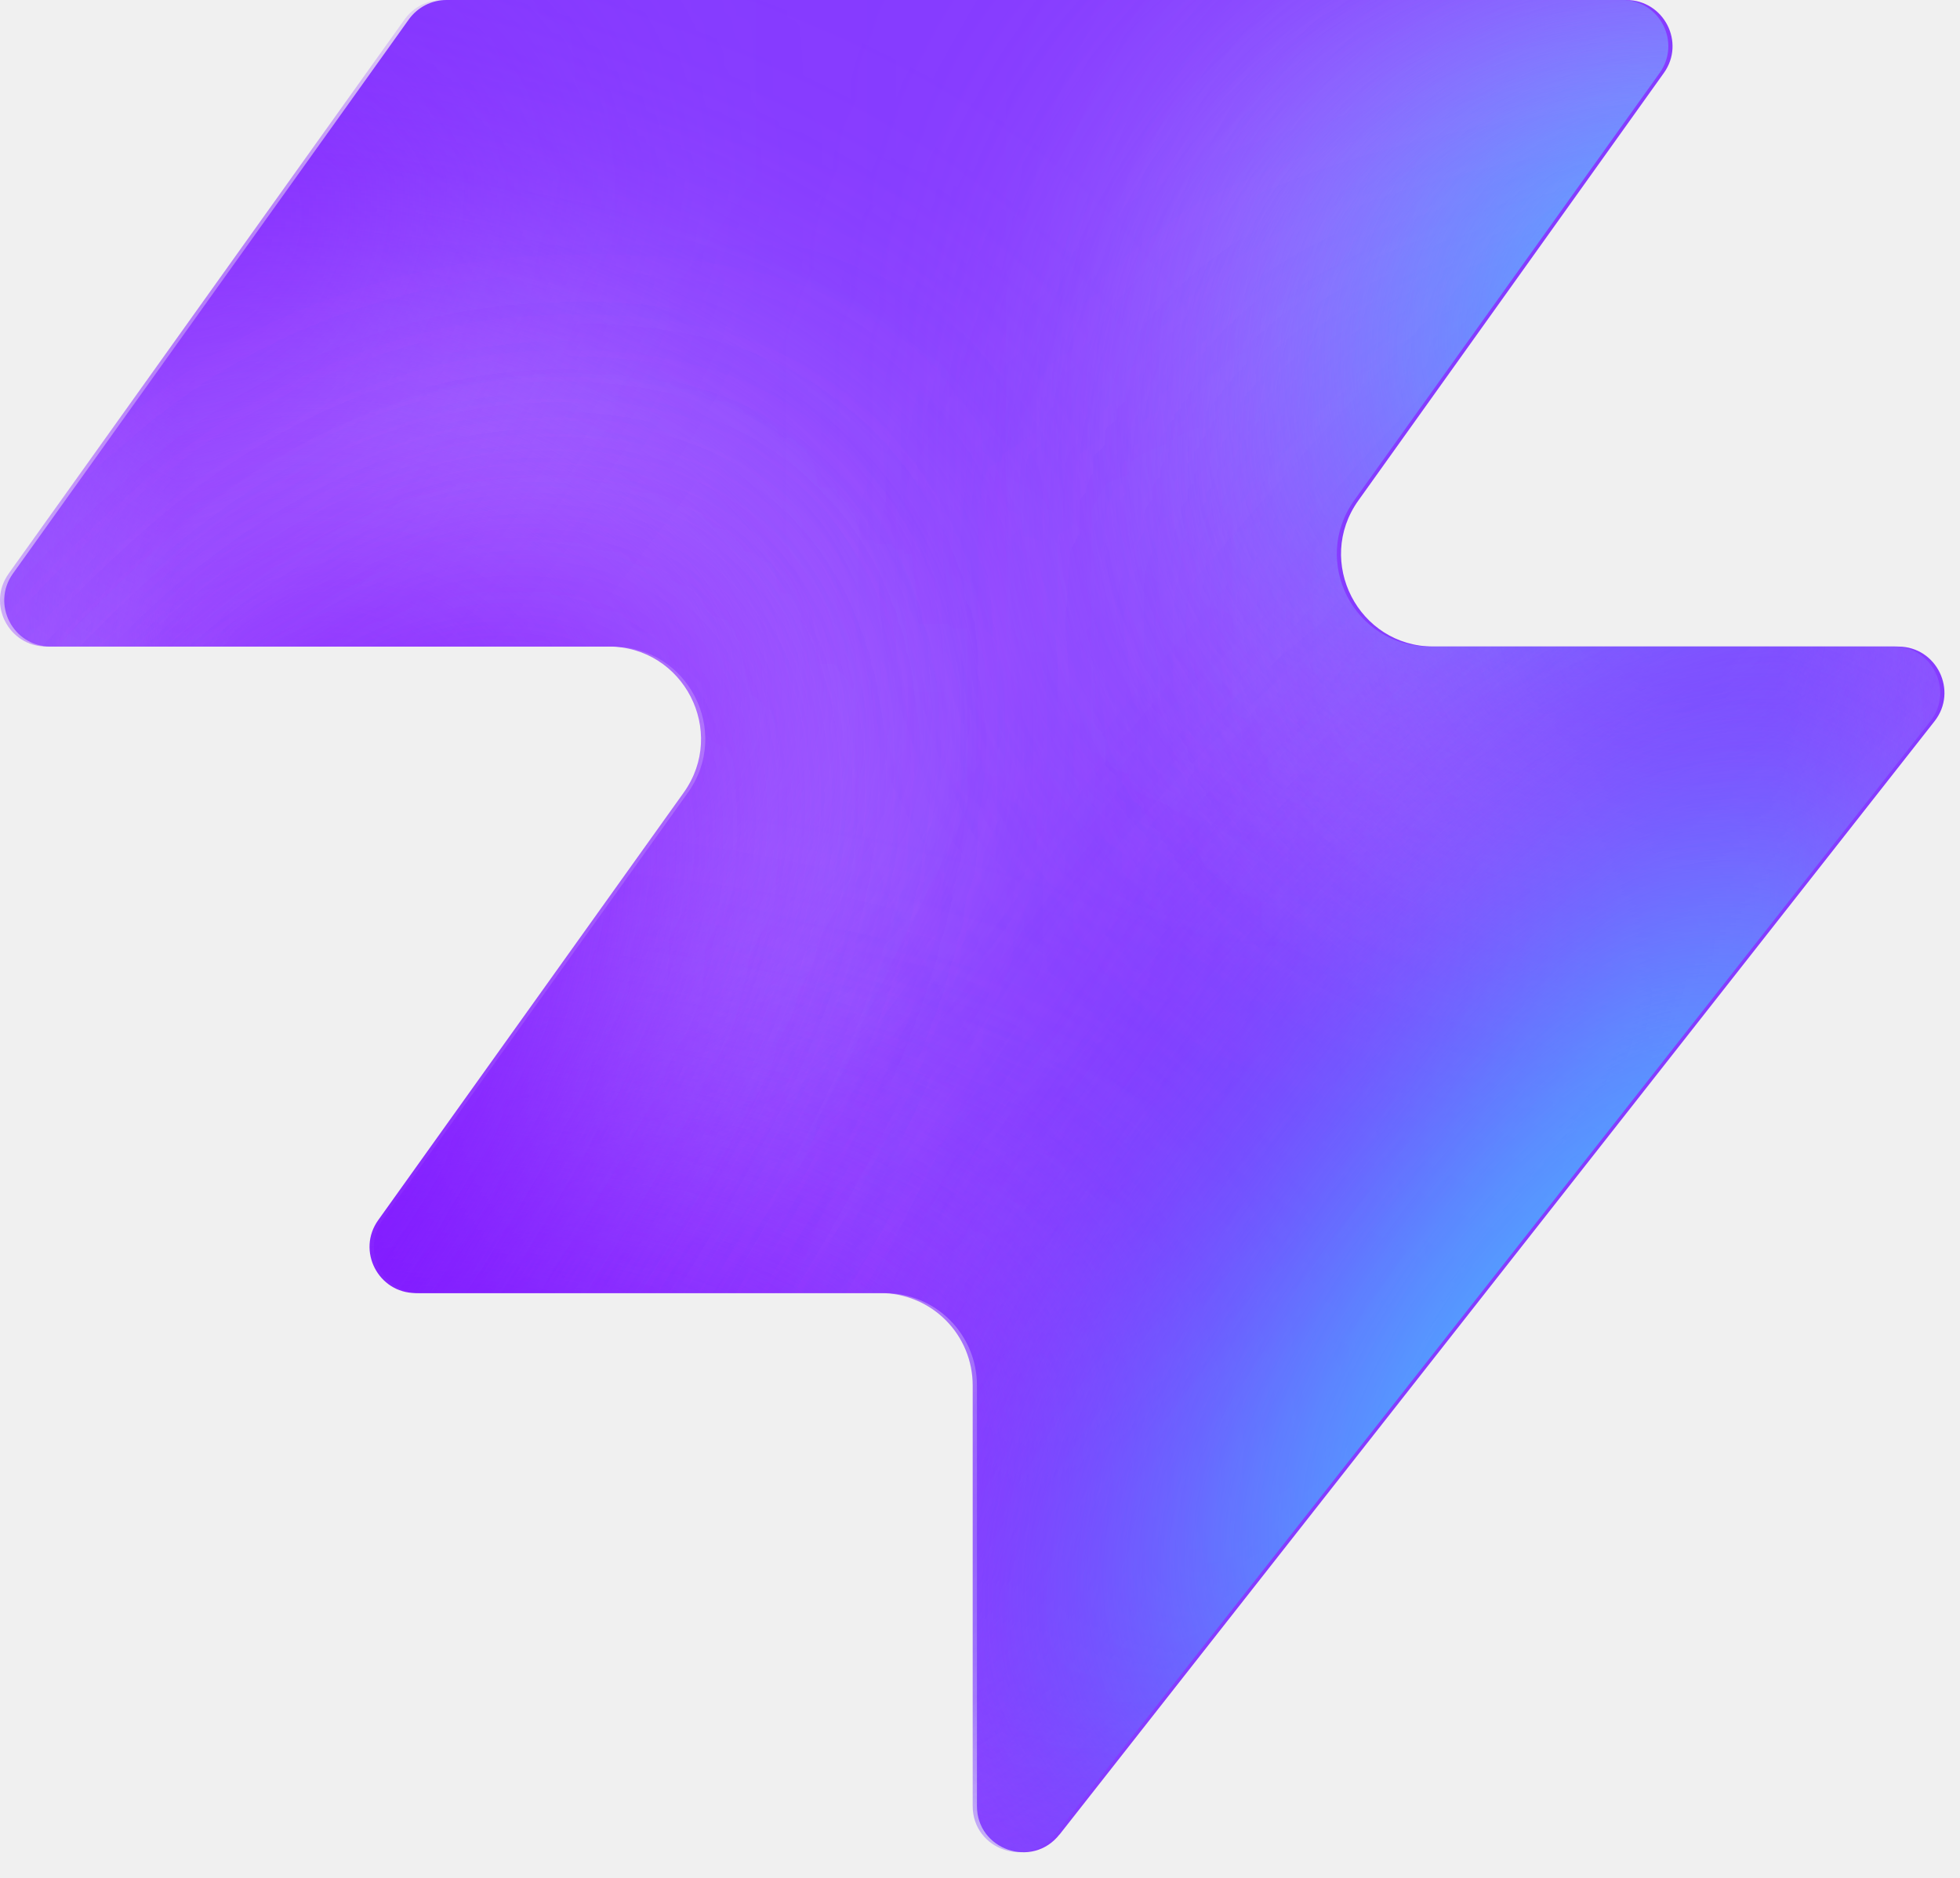
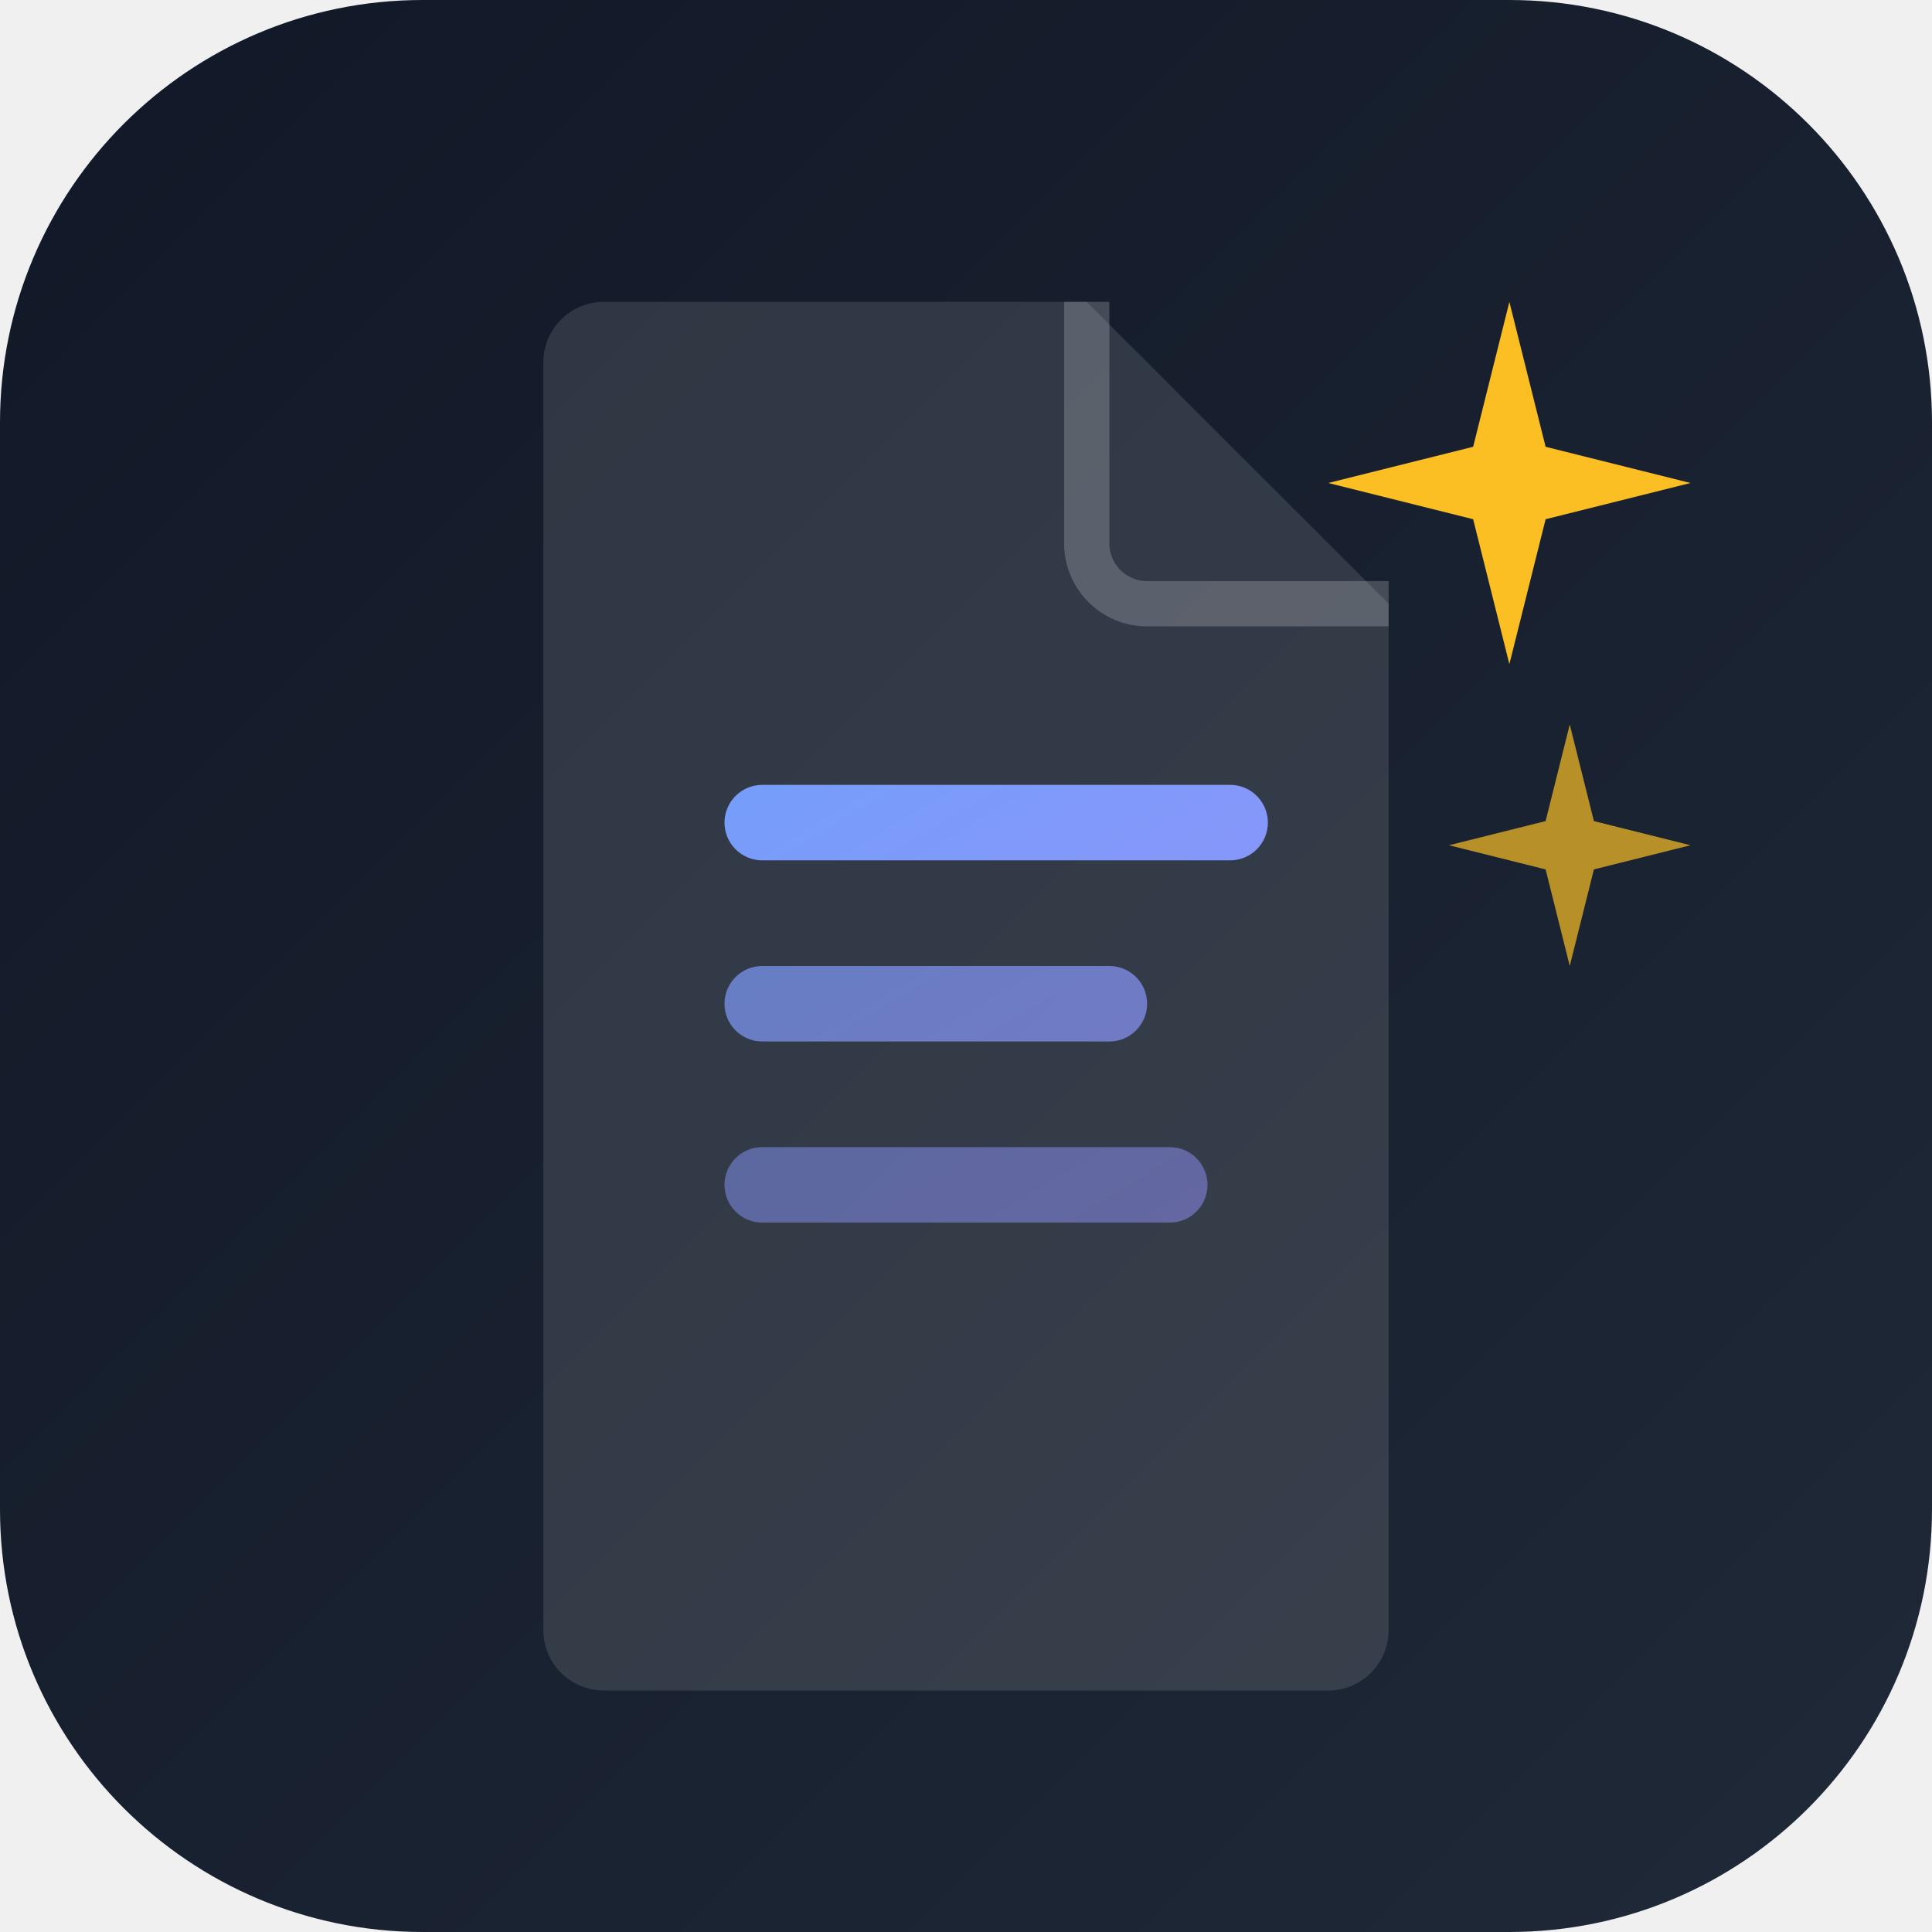
- <svg xmlns="http://www.w3.org/2000/svg" width="48" height="46" fill="none" viewBox="0 0 48 46">
-   <path fill="#863bff" d="M25.946 44.938c-.664.845-2.021.375-2.021-.698V33.937a2.26 2.26 0 0 0-2.262-2.262H10.287c-.92 0-1.456-1.04-.92-1.788l7.48-10.471c1.07-1.497 0-3.578-1.842-3.578H1.237c-.92 0-1.456-1.04-.92-1.788L10.013.474c.214-.297.556-.474.92-.474h28.894c.92 0 1.456 1.04.92 1.788l-7.48 10.471c-1.07 1.498 0 3.579 1.842 3.579h11.377c.943 0 1.473 1.088.89 1.83L25.947 44.94z" style="fill:#863bff;fill:color(display-p3 .525 .23 1);fill-opacity:1" />
-   <mask id="a" width="48" height="46" x="0" y="0" maskUnits="userSpaceOnUse" style="mask-type:alpha">
-     <path fill="#000" d="M25.842 44.938c-.664.844-2.021.375-2.021-.698V33.937a2.26 2.26 0 0 0-2.262-2.262H10.183c-.92 0-1.456-1.04-.92-1.788l7.48-10.471c1.07-1.498 0-3.579-1.842-3.579H1.133c-.92 0-1.456-1.04-.92-1.787L9.91.473c.214-.297.556-.474.92-.474h28.894c.92 0 1.456 1.04.92 1.788l-7.48 10.471c-1.07 1.498 0 3.578 1.842 3.578h11.377c.943 0 1.473 1.088.89 1.832L25.843 44.94z" style="fill:#000;fill-opacity:1" />
-   </mask>
-   <g mask="url(#a)">
-     <g filter="url(#b)">
-       <ellipse cx="5.508" cy="14.704" fill="#ede6ff" rx="5.508" ry="14.704" style="fill:#ede6ff;fill:color(display-p3 .927 .903 1);fill-opacity:1" transform="matrix(.00324 1 1 -.00324 -4.47 31.516)" />
-     </g>
-     <g filter="url(#c)">
-       <ellipse cx="10.399" cy="29.851" fill="#ede6ff" rx="10.399" ry="29.851" style="fill:#ede6ff;fill:color(display-p3 .927 .903 1);fill-opacity:1" transform="matrix(.00324 1 1 -.00324 -39.328 7.883)" />
-     </g>
-     <g filter="url(#d)">
-       <ellipse cx="5.508" cy="30.487" fill="#7e14ff" rx="5.508" ry="30.487" style="fill:#7e14ff;fill:color(display-p3 .492 .077 1);fill-opacity:1" transform="rotate(89.814 -25.913 -14.639)scale(1 -1)" />
-     </g>
-     <g filter="url(#e)">
-       <ellipse cx="5.508" cy="30.599" fill="#7e14ff" rx="5.508" ry="30.599" style="fill:#7e14ff;fill:color(display-p3 .492 .077 1);fill-opacity:1" transform="rotate(89.814 -32.644 -3.334)scale(1 -1)" />
-     </g>
-     <g filter="url(#f)">
-       <ellipse cx="5.508" cy="30.599" fill="#7e14ff" rx="5.508" ry="30.599" style="fill:#7e14ff;fill:color(display-p3 .492 .077 1);fill-opacity:1" transform="matrix(.00324 1 1 -.00324 -34.34 30.47)" />
-     </g>
-     <g filter="url(#g)">
-       <ellipse cx="14.072" cy="22.078" fill="#ede6ff" rx="14.072" ry="22.078" style="fill:#ede6ff;fill:color(display-p3 .927 .903 1);fill-opacity:1" transform="rotate(93.35 24.506 48.493)scale(-1 1)" />
-     </g>
-     <g filter="url(#h)">
-       <ellipse cx="3.47" cy="21.501" fill="#7e14ff" rx="3.47" ry="21.501" style="fill:#7e14ff;fill:color(display-p3 .492 .077 1);fill-opacity:1" transform="rotate(89.009 28.708 47.59)scale(-1 1)" />
-     </g>
-     <g filter="url(#i)">
-       <ellipse cx="3.47" cy="21.501" fill="#7e14ff" rx="3.47" ry="21.501" style="fill:#7e14ff;fill:color(display-p3 .492 .077 1);fill-opacity:1" transform="rotate(89.009 28.708 47.59)scale(-1 1)" />
-     </g>
-     <g filter="url(#j)">
-       <ellipse cx=".387" cy="8.972" fill="#7e14ff" rx="4.407" ry="29.108" style="fill:#7e14ff;fill:color(display-p3 .492 .077 1);fill-opacity:1" transform="rotate(39.51 .387 8.972)" />
-     </g>
-     <g filter="url(#k)">
-       <ellipse cx="47.523" cy="-6.092" fill="#7e14ff" rx="4.407" ry="29.108" style="fill:#7e14ff;fill:color(display-p3 .492 .077 1);fill-opacity:1" transform="rotate(37.892 47.523 -6.092)" />
-     </g>
-     <g filter="url(#l)">
-       <ellipse cx="41.412" cy="6.333" fill="#47bfff" rx="5.971" ry="9.665" style="fill:#47bfff;fill:color(display-p3 .28 .748 1);fill-opacity:1" transform="rotate(37.892 41.412 6.333)" />
-     </g>
-     <g filter="url(#m)">
-       <ellipse cx="-1.879" cy="38.332" fill="#7e14ff" rx="4.407" ry="29.108" style="fill:#7e14ff;fill:color(display-p3 .492 .077 1);fill-opacity:1" transform="rotate(37.892 -1.88 38.332)" />
-     </g>
-     <g filter="url(#n)">
-       <ellipse cx="-1.879" cy="38.332" fill="#7e14ff" rx="4.407" ry="29.108" style="fill:#7e14ff;fill:color(display-p3 .492 .077 1);fill-opacity:1" transform="rotate(37.892 -1.88 38.332)" />
-     </g>
-     <g filter="url(#o)">
-       <ellipse cx="35.651" cy="29.907" fill="#7e14ff" rx="4.407" ry="29.108" style="fill:#7e14ff;fill:color(display-p3 .492 .077 1);fill-opacity:1" transform="rotate(37.892 35.651 29.907)" />
-     </g>
-     <g filter="url(#p)">
-       <ellipse cx="38.418" cy="32.4" fill="#47bfff" rx="5.971" ry="15.297" style="fill:#47bfff;fill:color(display-p3 .28 .748 1);fill-opacity:1" transform="rotate(37.892 38.418 32.4)" />
-     </g>
+ <svg xmlns="http://www.w3.org/2000/svg" viewBox="0 0 64 64" fill="none">
+   <defs>
+     <linearGradient id="bg" x1="0" y1="0" x2="64" y2="64" gradientUnits="userSpaceOnUse">
+       <stop offset="0%" stop-color="#111827" />
+       <stop offset="100%" stop-color="#1f2937" />
+     </linearGradient>
+     <linearGradient id="accent" x1="20" y1="12" x2="44" y2="52" gradientUnits="userSpaceOnUse">
+       <stop offset="0%" stop-color="#60a5fa" />
+       <stop offset="100%" stop-color="#a78bfa" />
+     </linearGradient>
+   </defs>
+   <rect width="64" height="64" rx="14" fill="url(#bg)" />
+   <path d="M20 10h16l10 10v34a2 2 0 0 1-2 2H20a2 2 0 0 1-2-2V12a2 2 0 0 1 2-2z" fill="#fff" fill-opacity="0.12" />
+   <path d="M36 10v8a2 2 0 0 0 2 2h8" fill="none" stroke="#fff" stroke-opacity="0.2" stroke-width="1.5" />
+   <rect x="24" y="26" width="18" height="2.5" rx="1.25" fill="url(#accent)" />
+   <rect x="24" y="32" width="14" height="2.5" rx="1.25" fill="url(#accent)" fill-opacity="0.7" />
+   <rect x="24" y="38" width="16" height="2.5" rx="1.25" fill="url(#accent)" fill-opacity="0.5" />
+   <g transform="translate(44, 10)">
+     <path d="M6 0 L7.2 4.8 L12 6 L7.2 7.2 L6 12 L4.8 7.2 L0 6 L4.8 4.8 Z" fill="#fbbf24" />
  </g>
-   <defs>
-     <filter id="b" width="60.045" height="41.654" x="-19.77" y="16.149" color-interpolation-filters="sRGB" filterUnits="userSpaceOnUse">
-       <feFlood flood-opacity="0" result="BackgroundImageFix" />
-       <feBlend in="SourceGraphic" in2="BackgroundImageFix" result="shape" />
-       <feGaussianBlur result="effect1_foregroundBlur_2002_17158" stdDeviation="7.659" />
-     </filter>
-     <filter id="c" width="90.34" height="51.437" x="-54.613" y="-7.533" color-interpolation-filters="sRGB" filterUnits="userSpaceOnUse">
-       <feFlood flood-opacity="0" result="BackgroundImageFix" />
-       <feBlend in="SourceGraphic" in2="BackgroundImageFix" result="shape" />
-       <feGaussianBlur result="effect1_foregroundBlur_2002_17158" stdDeviation="7.659" />
-     </filter>
-     <filter id="d" width="79.355" height="29.4" x="-49.64" y="2.03" color-interpolation-filters="sRGB" filterUnits="userSpaceOnUse">
-       <feFlood flood-opacity="0" result="BackgroundImageFix" />
-       <feBlend in="SourceGraphic" in2="BackgroundImageFix" result="shape" />
-       <feGaussianBlur result="effect1_foregroundBlur_2002_17158" stdDeviation="4.596" />
-     </filter>
-     <filter id="e" width="79.579" height="29.4" x="-45.045" y="20.029" color-interpolation-filters="sRGB" filterUnits="userSpaceOnUse">
-       <feFlood flood-opacity="0" result="BackgroundImageFix" />
-       <feBlend in="SourceGraphic" in2="BackgroundImageFix" result="shape" />
-       <feGaussianBlur result="effect1_foregroundBlur_2002_17158" stdDeviation="4.596" />
-     </filter>
-     <filter id="f" width="79.579" height="29.4" x="-43.513" y="21.178" color-interpolation-filters="sRGB" filterUnits="userSpaceOnUse">
-       <feFlood flood-opacity="0" result="BackgroundImageFix" />
-       <feBlend in="SourceGraphic" in2="BackgroundImageFix" result="shape" />
-       <feGaussianBlur result="effect1_foregroundBlur_2002_17158" stdDeviation="4.596" />
-     </filter>
-     <filter id="g" width="74.749" height="58.852" x="15.756" y="-17.901" color-interpolation-filters="sRGB" filterUnits="userSpaceOnUse">
-       <feFlood flood-opacity="0" result="BackgroundImageFix" />
-       <feBlend in="SourceGraphic" in2="BackgroundImageFix" result="shape" />
-       <feGaussianBlur result="effect1_foregroundBlur_2002_17158" stdDeviation="7.659" />
-     </filter>
-     <filter id="h" width="61.377" height="25.362" x="23.548" y="2.284" color-interpolation-filters="sRGB" filterUnits="userSpaceOnUse">
-       <feFlood flood-opacity="0" result="BackgroundImageFix" />
-       <feBlend in="SourceGraphic" in2="BackgroundImageFix" result="shape" />
-       <feGaussianBlur result="effect1_foregroundBlur_2002_17158" stdDeviation="4.596" />
-     </filter>
-     <filter id="i" width="61.377" height="25.362" x="23.548" y="2.284" color-interpolation-filters="sRGB" filterUnits="userSpaceOnUse">
-       <feFlood flood-opacity="0" result="BackgroundImageFix" />
-       <feBlend in="SourceGraphic" in2="BackgroundImageFix" result="shape" />
-       <feGaussianBlur result="effect1_foregroundBlur_2002_17158" stdDeviation="4.596" />
-     </filter>
-     <filter id="j" width="56.045" height="63.649" x="-27.636" y="-22.853" color-interpolation-filters="sRGB" filterUnits="userSpaceOnUse">
-       <feFlood flood-opacity="0" result="BackgroundImageFix" />
-       <feBlend in="SourceGraphic" in2="BackgroundImageFix" result="shape" />
-       <feGaussianBlur result="effect1_foregroundBlur_2002_17158" stdDeviation="4.596" />
-     </filter>
-     <filter id="k" width="54.814" height="64.646" x="20.116" y="-38.415" color-interpolation-filters="sRGB" filterUnits="userSpaceOnUse">
-       <feFlood flood-opacity="0" result="BackgroundImageFix" />
-       <feBlend in="SourceGraphic" in2="BackgroundImageFix" result="shape" />
-       <feGaussianBlur result="effect1_foregroundBlur_2002_17158" stdDeviation="4.596" />
-     </filter>
-     <filter id="l" width="33.541" height="35.313" x="24.641" y="-11.323" color-interpolation-filters="sRGB" filterUnits="userSpaceOnUse">
-       <feFlood flood-opacity="0" result="BackgroundImageFix" />
-       <feBlend in="SourceGraphic" in2="BackgroundImageFix" result="shape" />
-       <feGaussianBlur result="effect1_foregroundBlur_2002_17158" stdDeviation="4.596" />
-     </filter>
-     <filter id="m" width="54.814" height="64.646" x="-29.286" y="6.009" color-interpolation-filters="sRGB" filterUnits="userSpaceOnUse">
-       <feFlood flood-opacity="0" result="BackgroundImageFix" />
-       <feBlend in="SourceGraphic" in2="BackgroundImageFix" result="shape" />
-       <feGaussianBlur result="effect1_foregroundBlur_2002_17158" stdDeviation="4.596" />
-     </filter>
-     <filter id="n" width="54.814" height="64.646" x="-29.286" y="6.009" color-interpolation-filters="sRGB" filterUnits="userSpaceOnUse">
-       <feFlood flood-opacity="0" result="BackgroundImageFix" />
-       <feBlend in="SourceGraphic" in2="BackgroundImageFix" result="shape" />
-       <feGaussianBlur result="effect1_foregroundBlur_2002_17158" stdDeviation="4.596" />
-     </filter>
-     <filter id="o" width="54.814" height="64.646" x="8.244" y="-2.416" color-interpolation-filters="sRGB" filterUnits="userSpaceOnUse">
-       <feFlood flood-opacity="0" result="BackgroundImageFix" />
-       <feBlend in="SourceGraphic" in2="BackgroundImageFix" result="shape" />
-       <feGaussianBlur result="effect1_foregroundBlur_2002_17158" stdDeviation="4.596" />
-     </filter>
-     <filter id="p" width="39.409" height="43.623" x="18.713" y="10.588" color-interpolation-filters="sRGB" filterUnits="userSpaceOnUse">
-       <feFlood flood-opacity="0" result="BackgroundImageFix" />
-       <feBlend in="SourceGraphic" in2="BackgroundImageFix" result="shape" />
-       <feGaussianBlur result="effect1_foregroundBlur_2002_17158" stdDeviation="4.596" />
-     </filter>
-   </defs>
+   <g transform="translate(48, 24)">
+     <path d="M4 0 L4.8 3.2 L8 4 L4.8 4.8 L4 8 L3.2 4.8 L0 4 L3.2 3.2 Z" fill="#fbbf24" fill-opacity="0.7" />
+   </g>
</svg>
